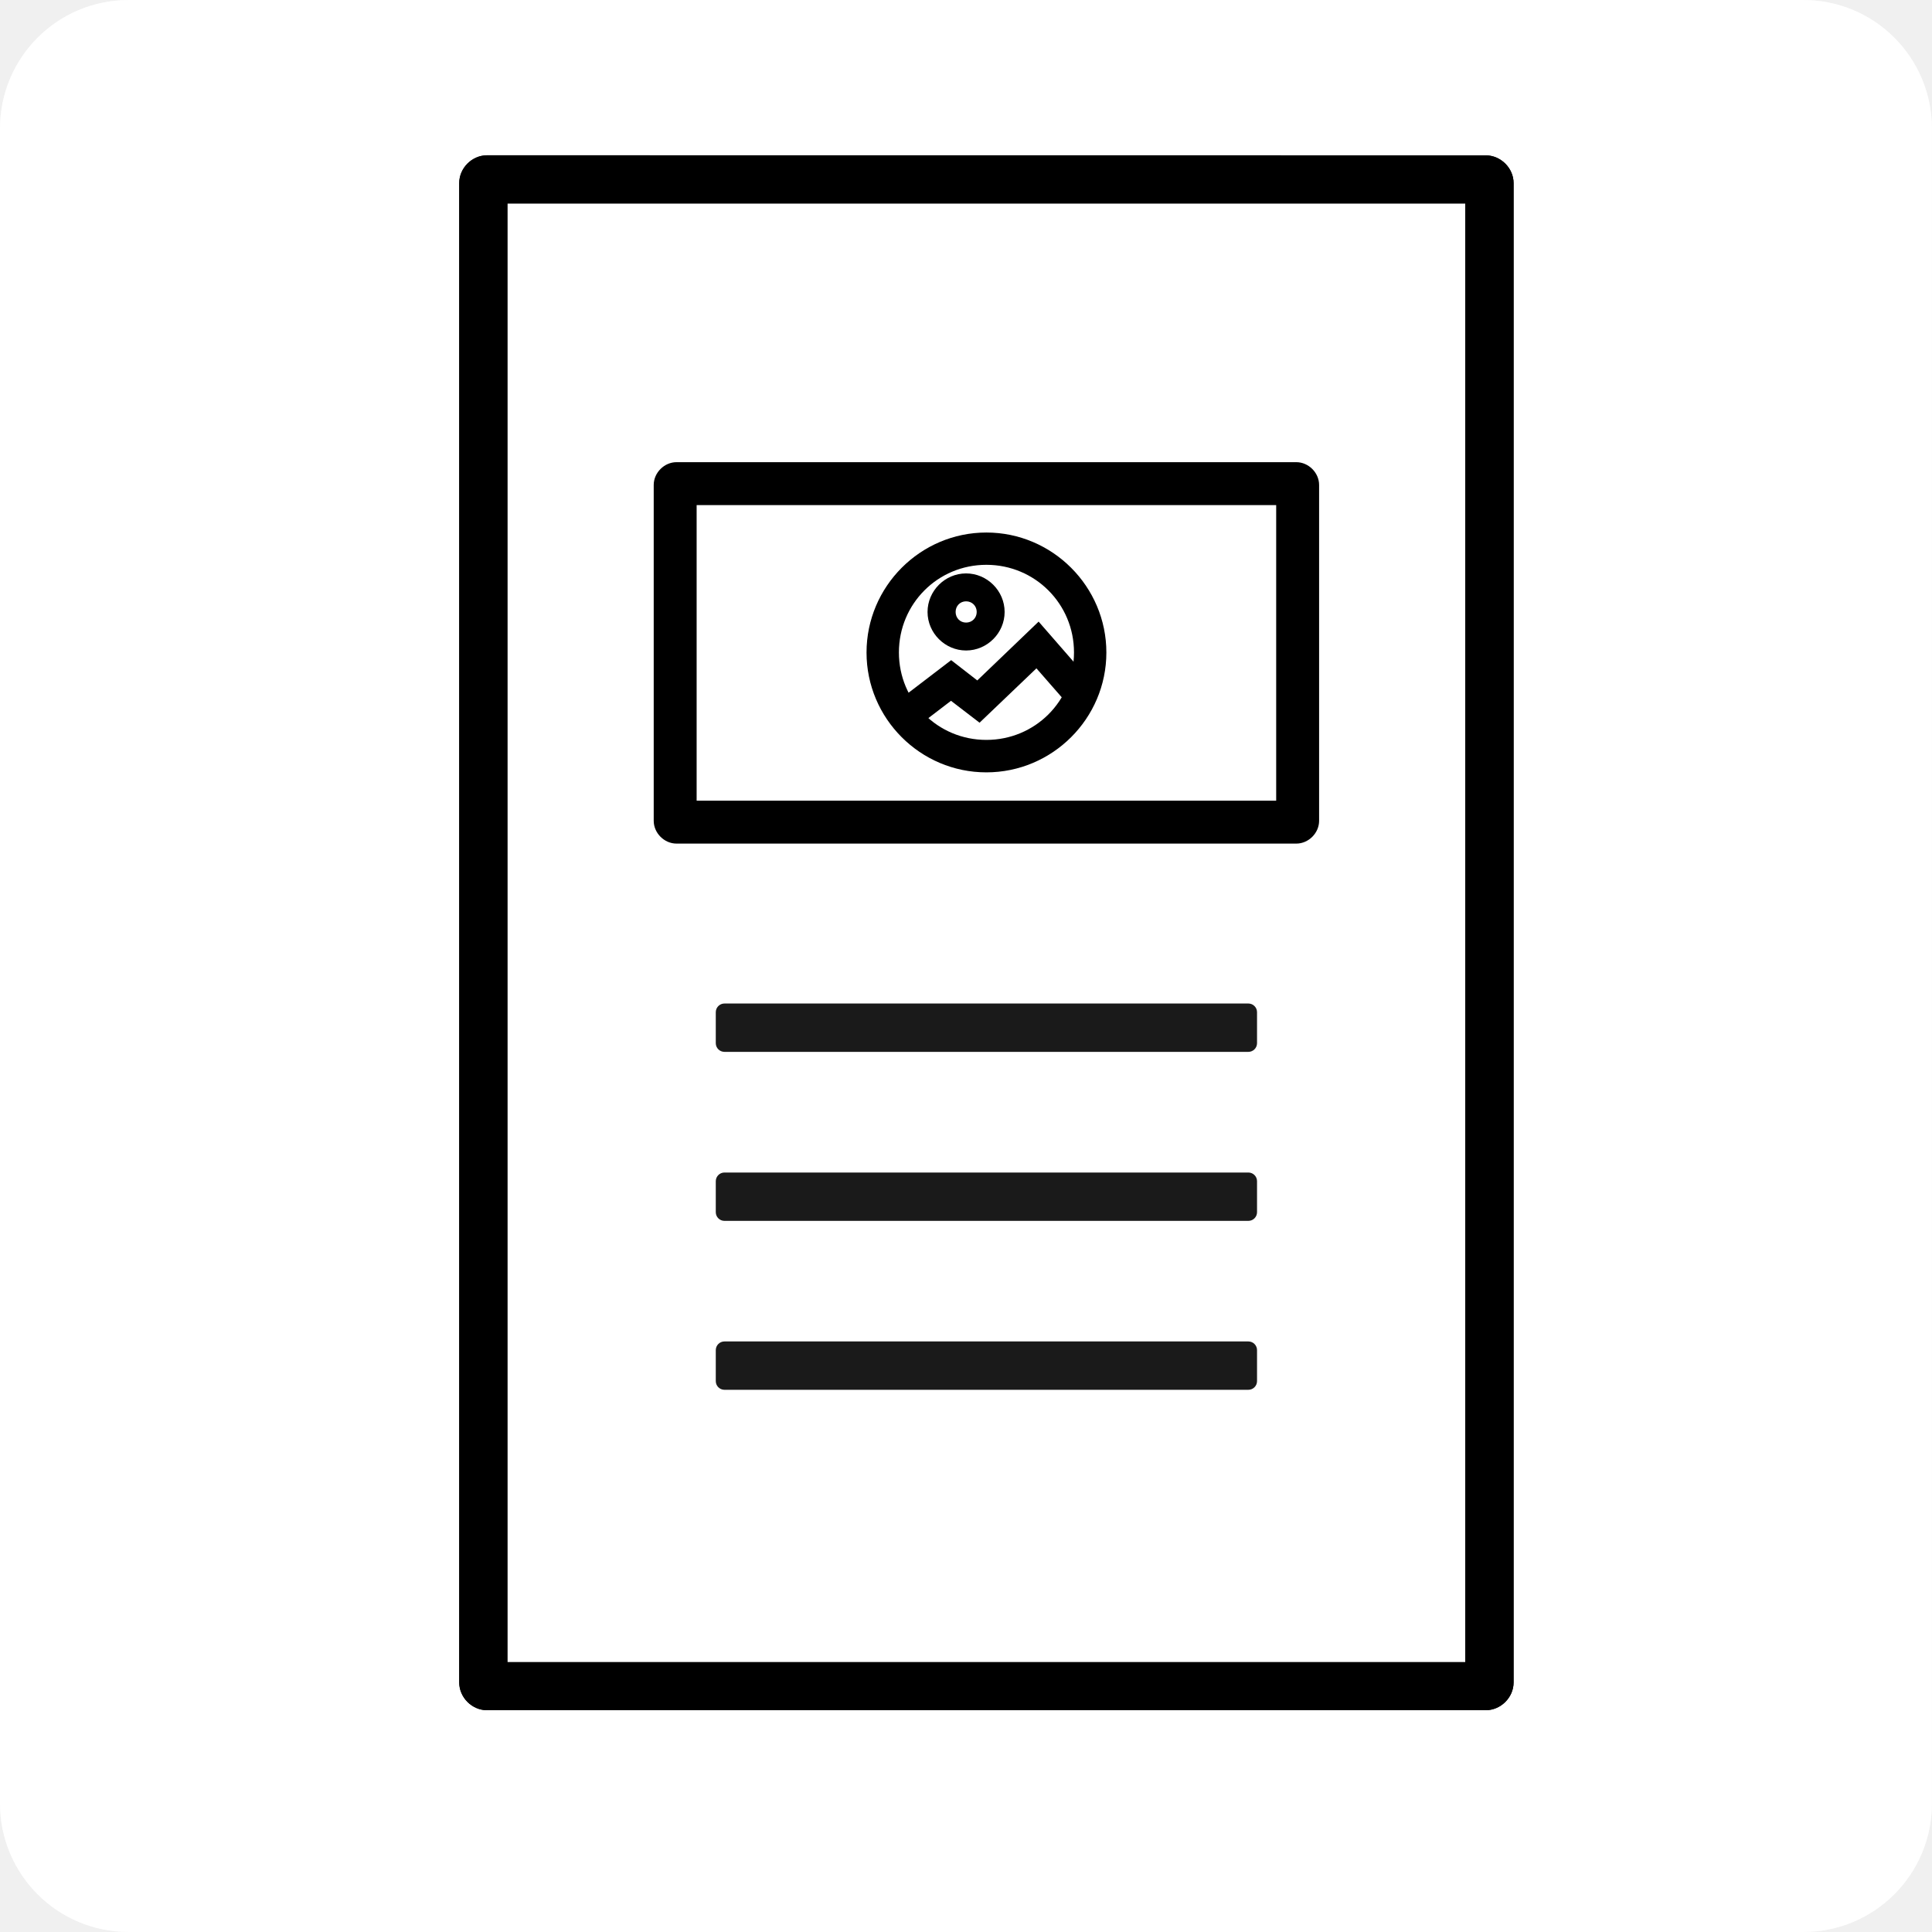
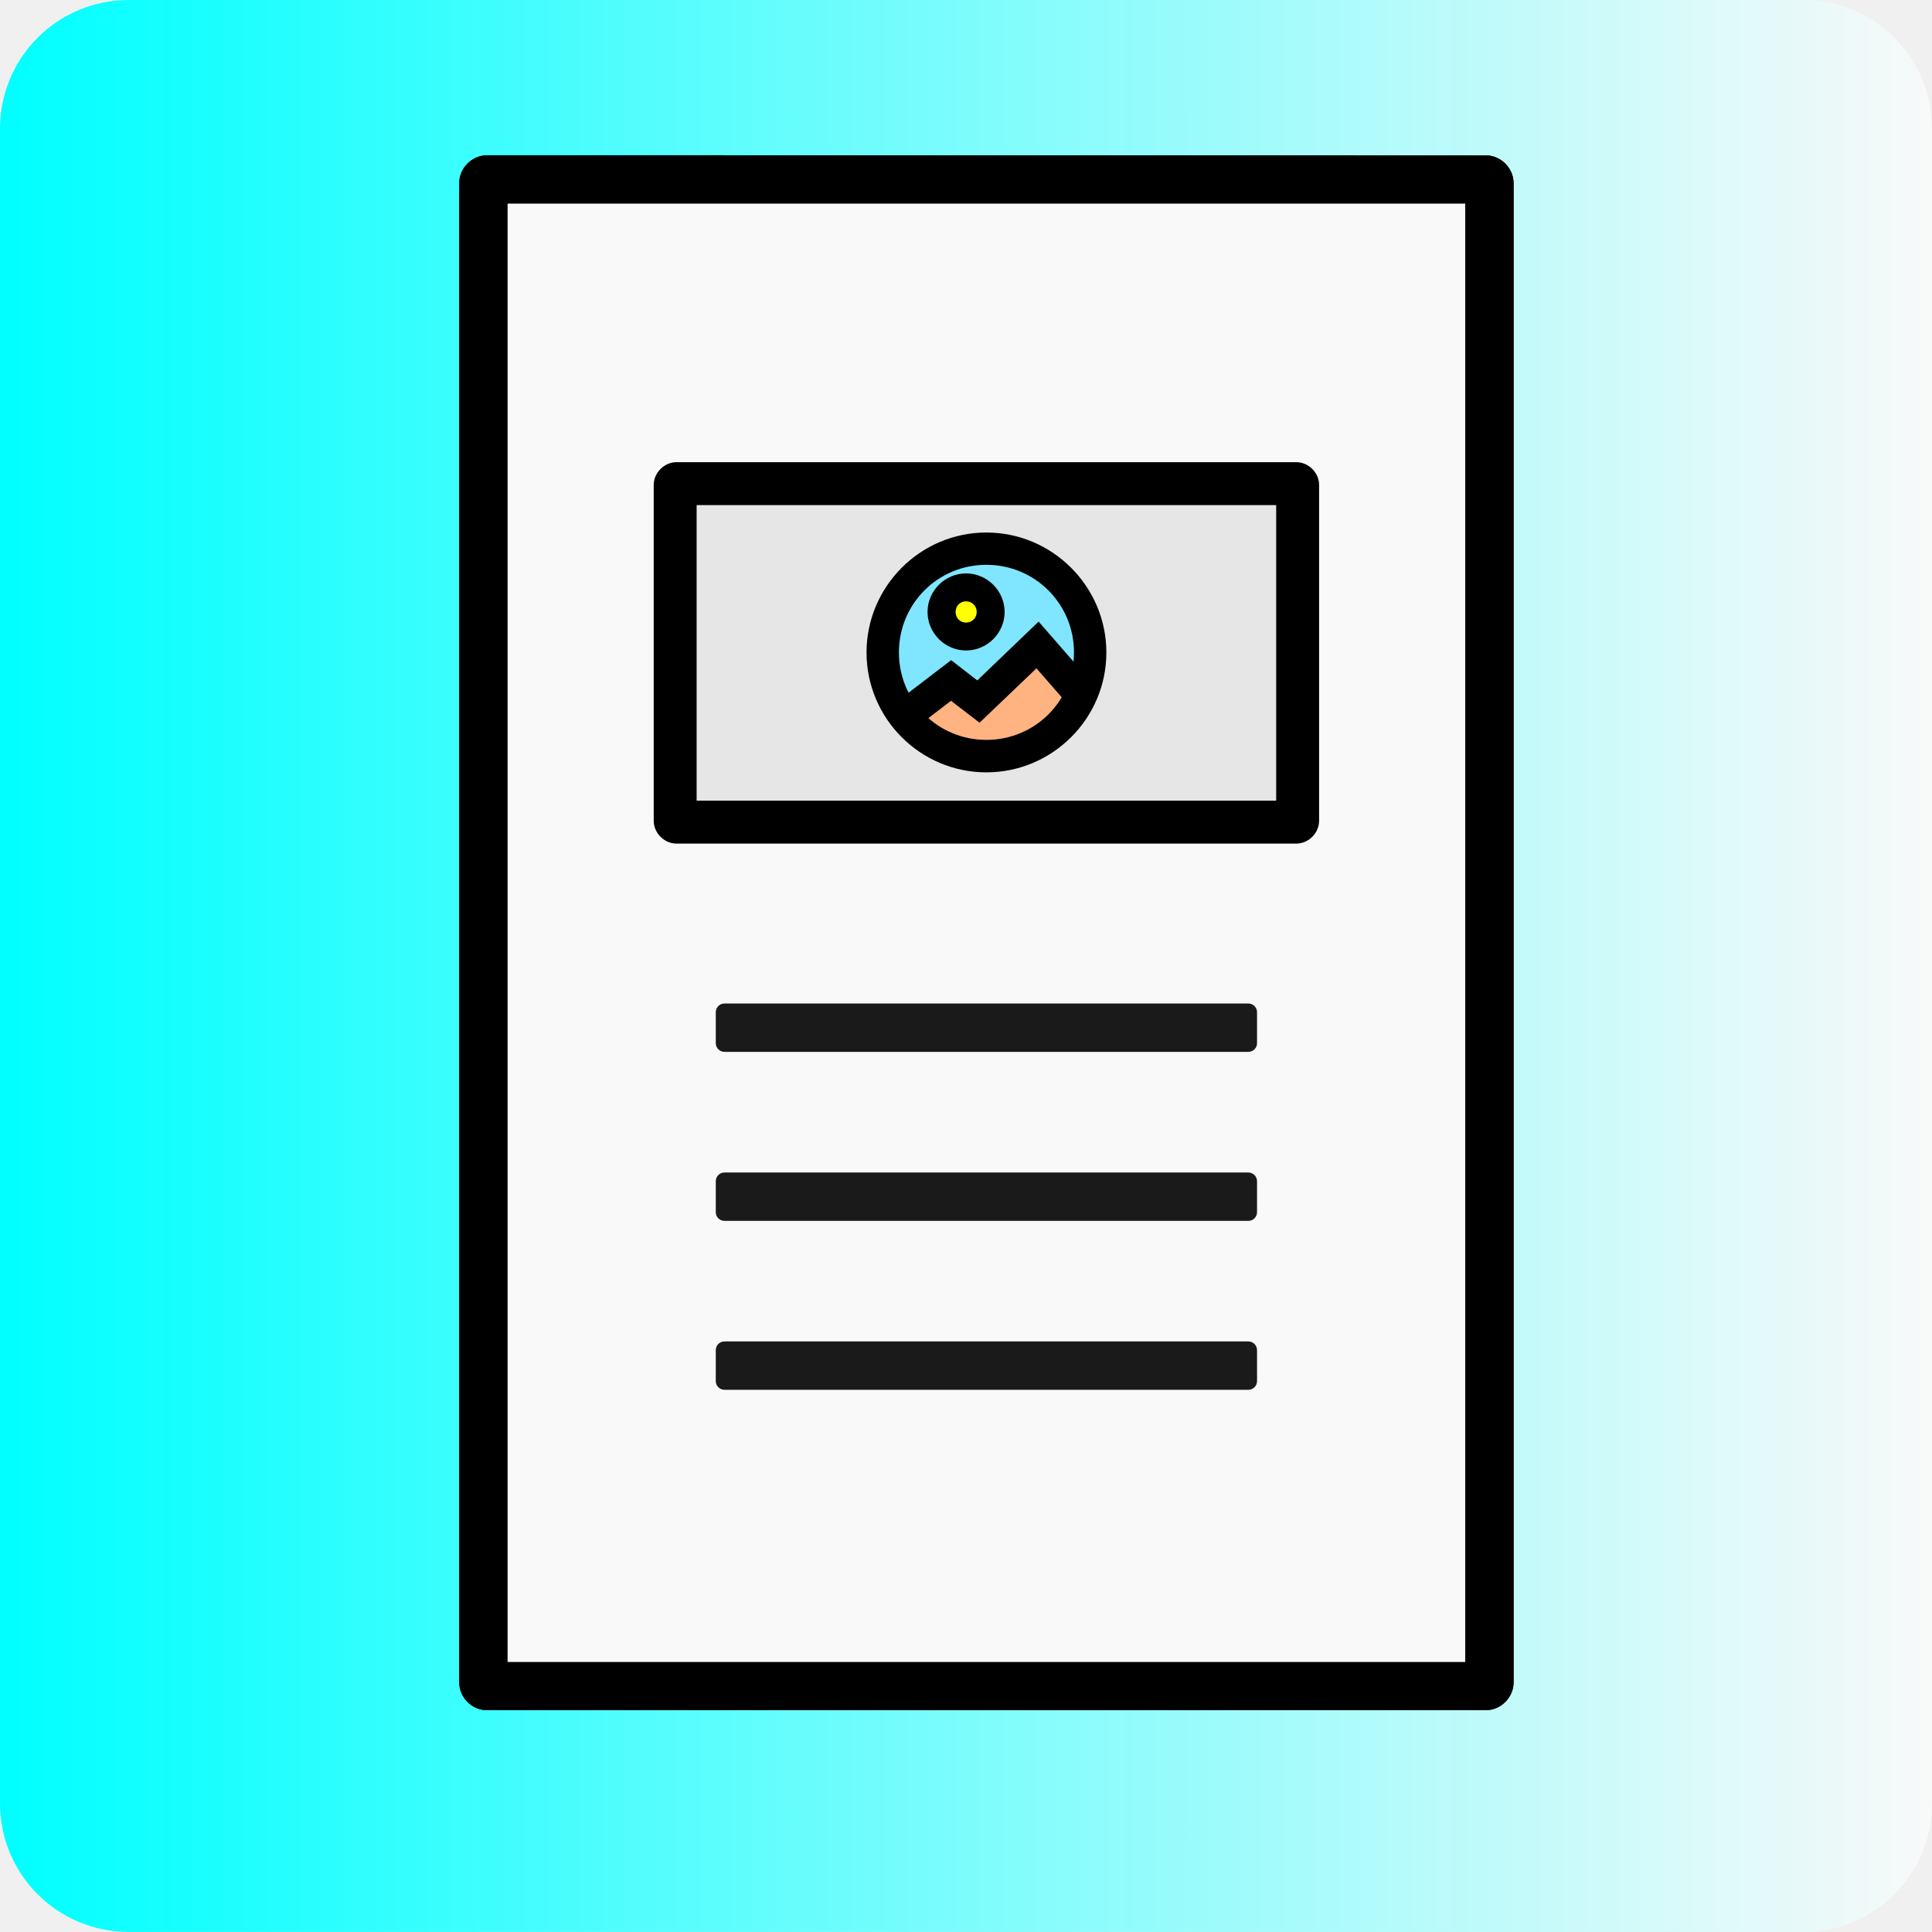
- <svg xmlns="http://www.w3.org/2000/svg" width="23.812mm" height="23.812mm" viewBox="0 0 23.812 23.812" version="1.1" id="svg1" xml:space="preserve">
+ <svg xmlns="http://www.w3.org/2000/svg" xmlns:xlink="http://www.w3.org/1999/xlink" width="90" height="90" viewBox="0 0 23.812 23.812" version="1.1" id="svg1" xml:space="preserve">
  <defs id="defs1">
+     <linearGradient id="linearGradient4">
+       <stop style="stop-color:#00ffff;stop-opacity:1;" offset="0" id="stop4" />
+       <stop style="stop-color:#00ffff;stop-opacity:0;" offset="1" id="stop5" />
+     </linearGradient>
    <style id="style1">
      .cls-1 {
        fill: #0678be;
      }

      .cls-2 {
        fill: none;
      }
    </style>
    <style id="style1-1">
      .cls-1 {
        fill: #0678be;
      }

      .cls-2 {
        fill: none;
      }
    </style>
+     <linearGradient xlink:href="#linearGradient4" id="linearGradient5" x1="121.984" y1="104.753" x2="145.796" y2="104.753" gradientUnits="userSpaceOnUse" />
  </defs>
-   <g id="layer1" transform="translate(-150.5058,-42.70717)">
-     <g id="layer1-8" transform="translate(28.52184,-50.13946)">
-       <g id="g136">
-         <g id="g76">
-           <path id="rect11-77" style="fill:#f9f9f9;stroke-width:0.605;stroke-opacity:0.8" d="m 123.571,92.847 h 20.637 c 0.879,0 1.587,0.708 1.587,1.587 v 20.637 c 0,0.879 -0.708,1.587 -1.587,1.587 h -20.637 c -0.879,0 -1.587,-0.708 -1.587,-1.587 V 94.434 c 0,-0.879 0.708,-1.587 1.587,-1.587 z" />
-           <path id="rect131-3" style="baseline-shift:baseline;display:inline;overflow:visible;vector-effect:none;fill:#ffffff;enable-background:accumulate;stop-color:#000000" d="m 123.571,92.847 h 20.637 c 0.879,0 1.587,0.708 1.587,1.587 v 20.637 c 0,0.879 -0.708,1.587 -1.587,1.587 h -20.637 c -0.879,0 -1.587,-0.708 -1.587,-1.587 V 94.434 c 0,-0.879 0.708,-1.587 1.587,-1.587 z" />
-           <g id="g77">
-             <path style="fill:#ffffff" d="m 140.296,95.058 h -12.309 c -0.025,0 -0.045,0.02 -0.045,0.045 v 18.479 c 0,0.025 0.02,0.045 0.045,0.045 h 12.309 c 0.025,0 0.045,-0.02 0.045,-0.045 V 95.103 c 0,-0.025 -0.02,-0.045 -0.045,-0.045 z" id="path65" />
-             <path d="m 140.295,94.761 c 0.185,0 0.344,0.157 0.344,0.342 v 18.48 c 0,0.185 -0.159,0.342 -0.344,0.342 h -12.309 c -0.185,0 -0.342,-0.157 -0.342,-0.342 V 95.102 c 0,-0.185 0.157,-0.342 0.342,-0.342 z m -0.252,0.596 h -11.803 v 17.973 h 11.803 z" id="path66" />
-             <path style="fill:#ffffff" d="m 137.961,98.808 h -7.639 c -0.009,0 -0.016,0.007 -0.016,0.016 v 4.139 c 0,0.009 0.007,0.016 0.016,0.016 h 7.639 c 0.009,0 0.016,-0.007 0.016,-0.016 v -4.139 c 0,-0.009 -0.007,-0.016 -0.016,-0.016 z" id="path67" />
-             <path d="m 137.961,98.544 c 0.151,0 0.281,0.128 0.281,0.279 v 4.141 c 0,0.151 -0.13,0.279 -0.281,0.279 h -7.639 c -0.151,0 -0.281,-0.128 -0.281,-0.279 v -4.141 c 0,-0.151 0.13,-0.279 0.281,-0.279 z m -0.248,0.529 h -7.143 v 3.641 h 7.143 z" id="path68" />
-             <path style="stroke-linecap:round;paint-order:fill markers stroke" d="m 134.141,99.411 c -0.813,0 -1.477,0.663 -1.477,1.477 0,0.813 0.663,1.477 1.477,1.477 0.813,0 1.477,-0.663 1.477,-1.477 0,-0.813 -0.663,-1.477 -1.477,-1.477 z m 0,0.396 c 0.599,0 1.08,0.481 1.08,1.08 0,0.599 -0.481,1.08 -1.08,1.08 -0.599,0 -1.08,-0.481 -1.08,-1.08 0,-0.599 0.481,-1.08 1.08,-1.08 z" id="path3-8-3-8" />
-             <path d="m 134.783,100.509 -0.754,0.723 -0.322,-0.248 -0.646,0.494 0.24,0.314 0.404,-0.309 0.352,0.271 0.701,-0.672 0.389,0.447 0.299,-0.26 z" id="path1-1-3" />
-             <path d="m 133.891,99.915 c -0.26,0 -0.475,0.215 -0.475,0.475 0,0.26 0.215,0.475 0.475,0.475 0.26,0 0.475,-0.215 0.475,-0.475 0,-0.26 -0.215,-0.475 -0.475,-0.475 z m 0,0.344 c 0.074,0 0.131,0.057 0.131,0.131 0,0.074 -0.057,0.131 -0.131,0.131 -0.074,0 -0.131,-0.057 -0.131,-0.131 0,-0.074 0.057,-0.131 0.131,-0.131 z" id="path2-2-7" />
-             <path id="rect5-8-96-2-8-4-4-1" style="fill:#1a1a1a;stroke-width:0.408" d="m 130.913,105.215 h 6.457 c 0.059,0 0.107,0.048 0.107,0.107 v 0.382 c 0,0.059 -0.048,0.107 -0.107,0.107 h -6.457 c -0.059,0 -0.107,-0.048 -0.107,-0.107 v -0.382 c 0,-0.059 0.048,-0.107 0.107,-0.107 z" />
-             <path id="rect5-8-96-2-8-4-4-5-0" style="fill:#1a1a1a;stroke-width:0.408" d="m 130.913,107.298 h 6.457 c 0.059,0 0.107,0.048 0.107,0.107 v 0.382 c 0,0.059 -0.048,0.107 -0.107,0.107 h -6.457 c -0.059,0 -0.107,-0.048 -0.107,-0.107 v -0.382 c 0,-0.059 0.048,-0.107 0.107,-0.107 z" />
-             <path id="rect5-8-96-2-8-4-4-5-9-7" style="fill:#1a1a1a;stroke-width:0.408" d="m 130.913,109.38 h 6.457 c 0.059,0 0.107,0.048 0.107,0.107 v 0.382 c 0,0.059 -0.048,0.107 -0.107,0.107 h -6.457 c -0.059,0 -0.107,-0.048 -0.107,-0.107 v -0.382 c 0,-0.059 0.048,-0.107 0.107,-0.107 z" />
-             <path style="fill:#ffffff" d="m 140.296,95.058 h -12.309 c -0.025,0 -0.045,0.02 -0.045,0.045 v 18.479 c 0,0.025 0.02,0.045 0.045,0.045 h 12.309 c 0.025,0 0.045,-0.02 0.045,-0.045 V 95.103 c 0,-0.025 -0.02,-0.045 -0.045,-0.045 z" id="path63" />
-             <path d="m 140.297,94.762 c 0.185,0 0.342,0.157 0.342,0.342 v 18.479 c 0,0.185 -0.157,0.342 -0.342,0.342 h -12.311 c -0.185,0 -0.342,-0.157 -0.342,-0.342 V 95.104 c 0,-0.185 0.157,-0.342 0.342,-0.342 z m -0.254,0.594 h -11.803 v 17.975 h 11.803 z" id="path64" />
-             <path style="fill:#ffffff" d="m 137.961,98.808 h -7.639 c -0.009,0 -0.016,0.007 -0.016,0.016 v 4.139 c 0,0.009 0.007,0.016 0.016,0.016 h 7.639 c 0.009,0 0.016,-0.007 0.016,-0.016 v -4.139 c 0,-0.009 -0.007,-0.016 -0.016,-0.016 z" id="path61" />
-             <path d="m 137.961,98.543 c 0.151,0 0.281,0.13 0.281,0.281 v 4.139 c 0,0.151 -0.13,0.281 -0.281,0.281 h -7.639 c -0.151,0 -0.281,-0.13 -0.281,-0.281 v -4.139 c 0,-0.151 0.13,-0.281 0.281,-0.281 z m -0.248,0.529 h -7.143 v 3.643 h 7.143 z" id="path62" />
-             <path style="stroke-linecap:round;paint-order:fill markers stroke" d="m 134.141,99.41 c -0.813,0 -1.477,0.665 -1.477,1.479 0,0.813 0.663,1.477 1.477,1.477 0.813,0 1.479,-0.663 1.479,-1.477 0,-0.813 -0.665,-1.479 -1.479,-1.479 z m 0,0.398 c 0.599,0 1.08,0.481 1.08,1.08 0,0.599 -0.481,1.078 -1.08,1.078 -0.599,0 -1.078,-0.479 -1.078,-1.078 0,-0.599 0.479,-1.08 1.078,-1.08 z" id="circle133-6" />
-             <path d="m 134.785,100.508 -0.756,0.725 -0.322,-0.25 -0.646,0.494 0.24,0.316 0.404,-0.309 0.352,0.27 0.701,-0.67 0.389,0.445 0.301,-0.26 z" id="path133-5" />
-             <path d="m 133.891,99.914 c -0.26,0 -0.475,0.215 -0.475,0.475 0,0.26 0.215,0.475 0.475,0.475 0.26,0 0.475,-0.215 0.475,-0.475 0,-0.26 -0.215,-0.475 -0.475,-0.475 z m 0,0.344 c 0.074,0 0.131,0.057 0.131,0.131 0,0.074 -0.057,0.131 -0.131,0.131 -0.074,0 -0.129,-0.057 -0.129,-0.131 0,-0.074 0.055,-0.131 0.129,-0.131 z" id="circle134-1" />
-             <path id="rect134-0" style="baseline-shift:baseline;display:inline;overflow:visible;vector-effect:none;fill:#1a1a1a;enable-background:accumulate;stop-color:#000000;stop-opacity:1" d="m 130.913,105.215 h 6.457 c 0.059,0 0.107,0.048 0.107,0.107 v 0.382 c 0,0.059 -0.048,0.107 -0.107,0.107 h -6.457 c -0.059,0 -0.107,-0.048 -0.107,-0.107 v -0.382 c 0,-0.059 0.048,-0.107 0.107,-0.107 z" />
-             <path id="rect135-9" style="baseline-shift:baseline;display:inline;overflow:visible;vector-effect:none;fill:#1a1a1a;enable-background:accumulate;stop-color:#000000;stop-opacity:1" d="m 130.913,107.298 h 6.457 c 0.059,0 0.107,0.048 0.107,0.107 v 0.382 c 0,0.059 -0.048,0.107 -0.107,0.107 h -6.457 c -0.059,0 -0.107,-0.048 -0.107,-0.107 v -0.382 c 0,-0.059 0.048,-0.107 0.107,-0.107 z" />
-             <path id="rect136-9" style="baseline-shift:baseline;display:inline;overflow:visible;vector-effect:none;fill:#1a1a1a;enable-background:accumulate;stop-color:#000000;stop-opacity:1" d="m 130.913,109.38 h 6.457 c 0.059,0 0.107,0.048 0.107,0.107 v 0.382 c 0,0.059 -0.048,0.107 -0.107,0.107 h -6.457 c -0.059,0 -0.107,-0.048 -0.107,-0.107 v -0.382 c 0,-0.059 0.048,-0.107 0.107,-0.107 z" />
-           </g>
-         </g>
+   <g id="layer1" transform="translate(-333.375,-486.0396)">
+     <g id="g76" transform="translate(211.391,393.1929)">
+       <path id="rect11-77" style="fill:#f9f9f9;stroke-width:0.605;stroke-opacity:0.8" d="m 123.571,92.847 h 20.637 c 0.879,0 1.587,0.708 1.587,1.587 v 20.637 c 0,0.879 -0.708,1.587 -1.587,1.587 h -20.637 c -0.879,0 -1.587,-0.708 -1.587,-1.587 V 94.434 c 0,-0.879 0.708,-1.587 1.587,-1.587 z" />
+       <path id="rect131-3" style="baseline-shift:baseline;display:inline;overflow:visible;vector-effect:none;fill:url(#linearGradient5);enable-background:accumulate;stop-color:#000000" d="m 123.571,92.847 h 20.637 c 0.879,0 1.587,0.708 1.587,1.587 v 20.637 c 0,0.879 -0.708,1.587 -1.587,1.587 h -20.637 c -0.879,0 -1.587,-0.708 -1.587,-1.587 V 94.434 c 0,-0.879 0.708,-1.587 1.587,-1.587 z" />
+       <g id="g77">
+         <path style="fill:#ffffff" d="m 140.296,95.058 h -12.309 c -0.025,0 -0.045,0.02 -0.045,0.045 v 18.479 c 0,0.025 0.02,0.045 0.045,0.045 h 12.309 c 0.025,0 0.045,-0.02 0.045,-0.045 V 95.103 c 0,-0.025 -0.02,-0.045 -0.045,-0.045 z" id="path65" />
+         <path d="m 140.295,94.761 c 0.185,0 0.344,0.157 0.344,0.342 v 18.48 c 0,0.185 -0.159,0.342 -0.344,0.342 h -12.309 c -0.185,0 -0.342,-0.157 -0.342,-0.342 V 95.102 c 0,-0.185 0.157,-0.342 0.342,-0.342 z m -0.252,0.596 h -11.803 v 17.973 h 11.803 z" id="path66" />
+         <path style="fill:#ffffff" d="m 137.961,98.808 h -7.639 c -0.009,0 -0.016,0.007 -0.016,0.016 v 4.139 c 0,0.009 0.007,0.016 0.016,0.016 h 7.639 c 0.009,0 0.016,-0.007 0.016,-0.016 v -4.139 c 0,-0.009 -0.007,-0.016 -0.016,-0.016 z" id="path67" />
+         <path d="m 137.961,98.544 c 0.151,0 0.281,0.128 0.281,0.279 v 4.141 c 0,0.151 -0.13,0.279 -0.281,0.279 h -7.639 c -0.151,0 -0.281,-0.128 -0.281,-0.279 v -4.141 c 0,-0.151 0.13,-0.279 0.281,-0.279 z m -0.248,0.529 h -7.143 v 3.641 h 7.143 z" id="path68" />
+         <path style="fill:#222b00;stroke-linecap:round;paint-order:fill markers stroke" d="m 134.141,99.411 c -0.813,0 -1.477,0.663 -1.477,1.477 0,0.813 0.663,1.477 1.477,1.477 0.813,0 1.477,-0.663 1.477,-1.477 0,-0.813 -0.663,-1.477 -1.477,-1.477 z m 0,0.396 c 0.599,0 1.08,0.481 1.08,1.08 0,0.599 -0.481,1.08 -1.08,1.08 -0.599,0 -1.08,-0.481 -1.08,-1.08 0,-0.599 0.481,-1.08 1.08,-1.08 z" id="path3-8-3-8" />
+         <path d="m 134.783,100.509 -0.754,0.723 -0.322,-0.248 -0.646,0.494 0.24,0.314 0.404,-0.309 0.352,0.271 0.701,-0.672 0.389,0.447 0.299,-0.26 z" id="path1-1-3" />
+         <path d="m 133.891,99.915 c -0.26,0 -0.475,0.215 -0.475,0.475 0,0.26 0.215,0.475 0.475,0.475 0.26,0 0.475,-0.215 0.475,-0.475 0,-0.26 -0.215,-0.475 -0.475,-0.475 z m 0,0.344 c 0.074,0 0.131,0.057 0.131,0.131 0,0.074 -0.057,0.131 -0.131,0.131 -0.074,0 -0.131,-0.057 -0.131,-0.131 0,-0.074 0.057,-0.131 0.131,-0.131 z" id="path2-2-7" />
+         <path id="rect5-8-96-2-8-4-4-1" style="fill:#1a1a1a;stroke-width:0.408" d="m 130.913,105.215 h 6.457 c 0.059,0 0.107,0.048 0.107,0.107 v 0.382 c 0,0.059 -0.048,0.107 -0.107,0.107 h -6.457 c -0.059,0 -0.107,-0.048 -0.107,-0.107 v -0.382 c 0,-0.059 0.048,-0.107 0.107,-0.107 z" />
+         <path id="rect5-8-96-2-8-4-4-5-0" style="fill:#1a1a1a;stroke-width:0.408" d="m 130.913,107.298 h 6.457 c 0.059,0 0.107,0.048 0.107,0.107 v 0.382 c 0,0.059 -0.048,0.107 -0.107,0.107 h -6.457 c -0.059,0 -0.107,-0.048 -0.107,-0.107 v -0.382 c 0,-0.059 0.048,-0.107 0.107,-0.107 z" />
+         <path id="rect5-8-96-2-8-4-4-5-9-7" style="fill:#1a1a1a;stroke-width:0.408" d="m 130.913,109.38 h 6.457 c 0.059,0 0.107,0.048 0.107,0.107 v 0.382 c 0,0.059 -0.048,0.107 -0.107,0.107 h -6.457 c -0.059,0 -0.107,-0.048 -0.107,-0.107 v -0.382 c 0,-0.059 0.048,-0.107 0.107,-0.107 z" />
+         <path style="fill:#ffffff" d="m 140.296,95.058 h -12.309 c -0.025,0 -0.045,0.02 -0.045,0.045 v 18.479 c 0,0.025 0.02,0.045 0.045,0.045 h 12.309 c 0.025,0 0.045,-0.02 0.045,-0.045 V 95.103 c 0,-0.025 -0.02,-0.045 -0.045,-0.045 z" id="path63" />
+         <rect style="fill:#f9f9f9;fill-opacity:1;stroke-width:0.252" id="rect1" width="11.935" height="18.311" x="128.13" y="95.209" ry="0" />
+         <path d="m 140.297,94.762 c 0.185,0 0.342,0.157 0.342,0.342 v 18.479 c 0,0.185 -0.157,0.342 -0.342,0.342 h -12.311 c -0.185,0 -0.342,-0.157 -0.342,-0.342 V 95.104 c 0,-0.185 0.157,-0.342 0.342,-0.342 z m -0.254,0.594 h -11.803 v 17.975 h 11.803 z" id="path64" style="fill:#000000;fill-opacity:1" />
+         <path style="fill:#e6e6e6;stroke-width:0.989" d="m 137.789,98.808 h -7.468 c -0.01,0 -0.015,0.007 -0.015,0.016 v 4.139 c 0,0.009 0.008,0.016 0.015,0.016 h 7.468 c 0.01,0 0.015,-0.007 0.015,-0.016 v -4.139 c 0,-0.009 -0.008,-0.016 -0.015,-0.016 z" id="path61" />
+         <rect style="fill:#80e5ff;fill-opacity:1;stroke:none;stroke-width:0.062" id="rect3" width="2.339" height="2.59" x="133.038" y="99.637" ry="1.295" />
+         <path style="fill:#ffb380;fill-opacity:1;stroke:none;stroke-width:0.132" d="m 133.683,101.311 -0.493,0.358 0.325,0.403 c 0,0 0.728,0.09 0.795,0.078 0.067,-0.011 0.739,-0.347 0.739,-0.347 l 0.258,-0.414 -0.537,-0.605 -0.638,0.582 z" id="path3" />
+         <path d="m 137.961,98.543 c 0.151,0 0.281,0.13 0.281,0.281 v 4.139 c 0,0.151 -0.13,0.281 -0.281,0.281 h -7.639 c -0.151,0 -0.281,-0.13 -0.281,-0.281 v -4.139 c 0,-0.151 0.13,-0.281 0.281,-0.281 z m -0.248,0.529 h -7.143 v 3.643 h 7.143 z" id="path62" />
+         <rect style="fill:#ffff00;fill-opacity:1;stroke:none;stroke-width:0.132" id="rect2" width="0.396" height="0.396" x="133.676" y="100.172" ry="0.198" />
+         <path style="stroke-linecap:round;paint-order:fill markers stroke" d="m 134.141,99.41 c -0.813,0 -1.477,0.665 -1.477,1.479 0,0.813 0.663,1.477 1.477,1.477 0.813,0 1.479,-0.663 1.479,-1.477 0,-0.813 -0.665,-1.479 -1.479,-1.479 z m 0,0.398 c 0.599,0 1.08,0.481 1.08,1.08 0,0.599 -0.481,1.078 -1.08,1.078 -0.599,0 -1.078,-0.479 -1.078,-1.078 0,-0.599 0.479,-1.08 1.078,-1.08 z" id="circle133-6" />
+         <path d="m 134.785,100.508 -0.756,0.725 -0.322,-0.25 -0.646,0.494 0.24,0.316 0.404,-0.309 0.352,0.27 0.701,-0.67 0.389,0.445 0.301,-0.26 z" id="path133-5" />
+         <path d="m 133.891,99.914 c -0.26,0 -0.475,0.215 -0.475,0.475 0,0.26 0.215,0.475 0.475,0.475 0.26,0 0.475,-0.215 0.475,-0.475 0,-0.26 -0.215,-0.475 -0.475,-0.475 z m 0,0.344 c 0.074,0 0.131,0.057 0.131,0.131 0,0.074 -0.057,0.131 -0.131,0.131 -0.074,0 -0.129,-0.057 -0.129,-0.131 0,-0.074 0.055,-0.131 0.129,-0.131 z" id="circle134-1" />
+         <path id="rect134-0" style="baseline-shift:baseline;display:inline;overflow:visible;vector-effect:none;fill:#1a1a1a;enable-background:accumulate;stop-color:#000000;stop-opacity:1" d="m 130.913,105.215 h 6.457 c 0.059,0 0.107,0.048 0.107,0.107 v 0.382 c 0,0.059 -0.048,0.107 -0.107,0.107 h -6.457 c -0.059,0 -0.107,-0.048 -0.107,-0.107 v -0.382 c 0,-0.059 0.048,-0.107 0.107,-0.107 z" />
+         <path id="rect135-9" style="baseline-shift:baseline;display:inline;overflow:visible;vector-effect:none;fill:#1a1a1a;enable-background:accumulate;stop-color:#000000;stop-opacity:1" d="m 130.913,107.298 h 6.457 c 0.059,0 0.107,0.048 0.107,0.107 v 0.382 c 0,0.059 -0.048,0.107 -0.107,0.107 h -6.457 c -0.059,0 -0.107,-0.048 -0.107,-0.107 v -0.382 c 0,-0.059 0.048,-0.107 0.107,-0.107 z" />
+         <path id="rect136-9" style="baseline-shift:baseline;display:inline;overflow:visible;vector-effect:none;fill:#1a1a1a;enable-background:accumulate;stop-color:#000000;stop-opacity:1" d="m 130.913,109.38 h 6.457 c 0.059,0 0.107,0.048 0.107,0.107 v 0.382 c 0,0.059 -0.048,0.107 -0.107,0.107 h -6.457 c -0.059,0 -0.107,-0.048 -0.107,-0.107 v -0.382 c 0,-0.059 0.048,-0.107 0.107,-0.107 z" />
      </g>
    </g>
  </g>
</svg>
